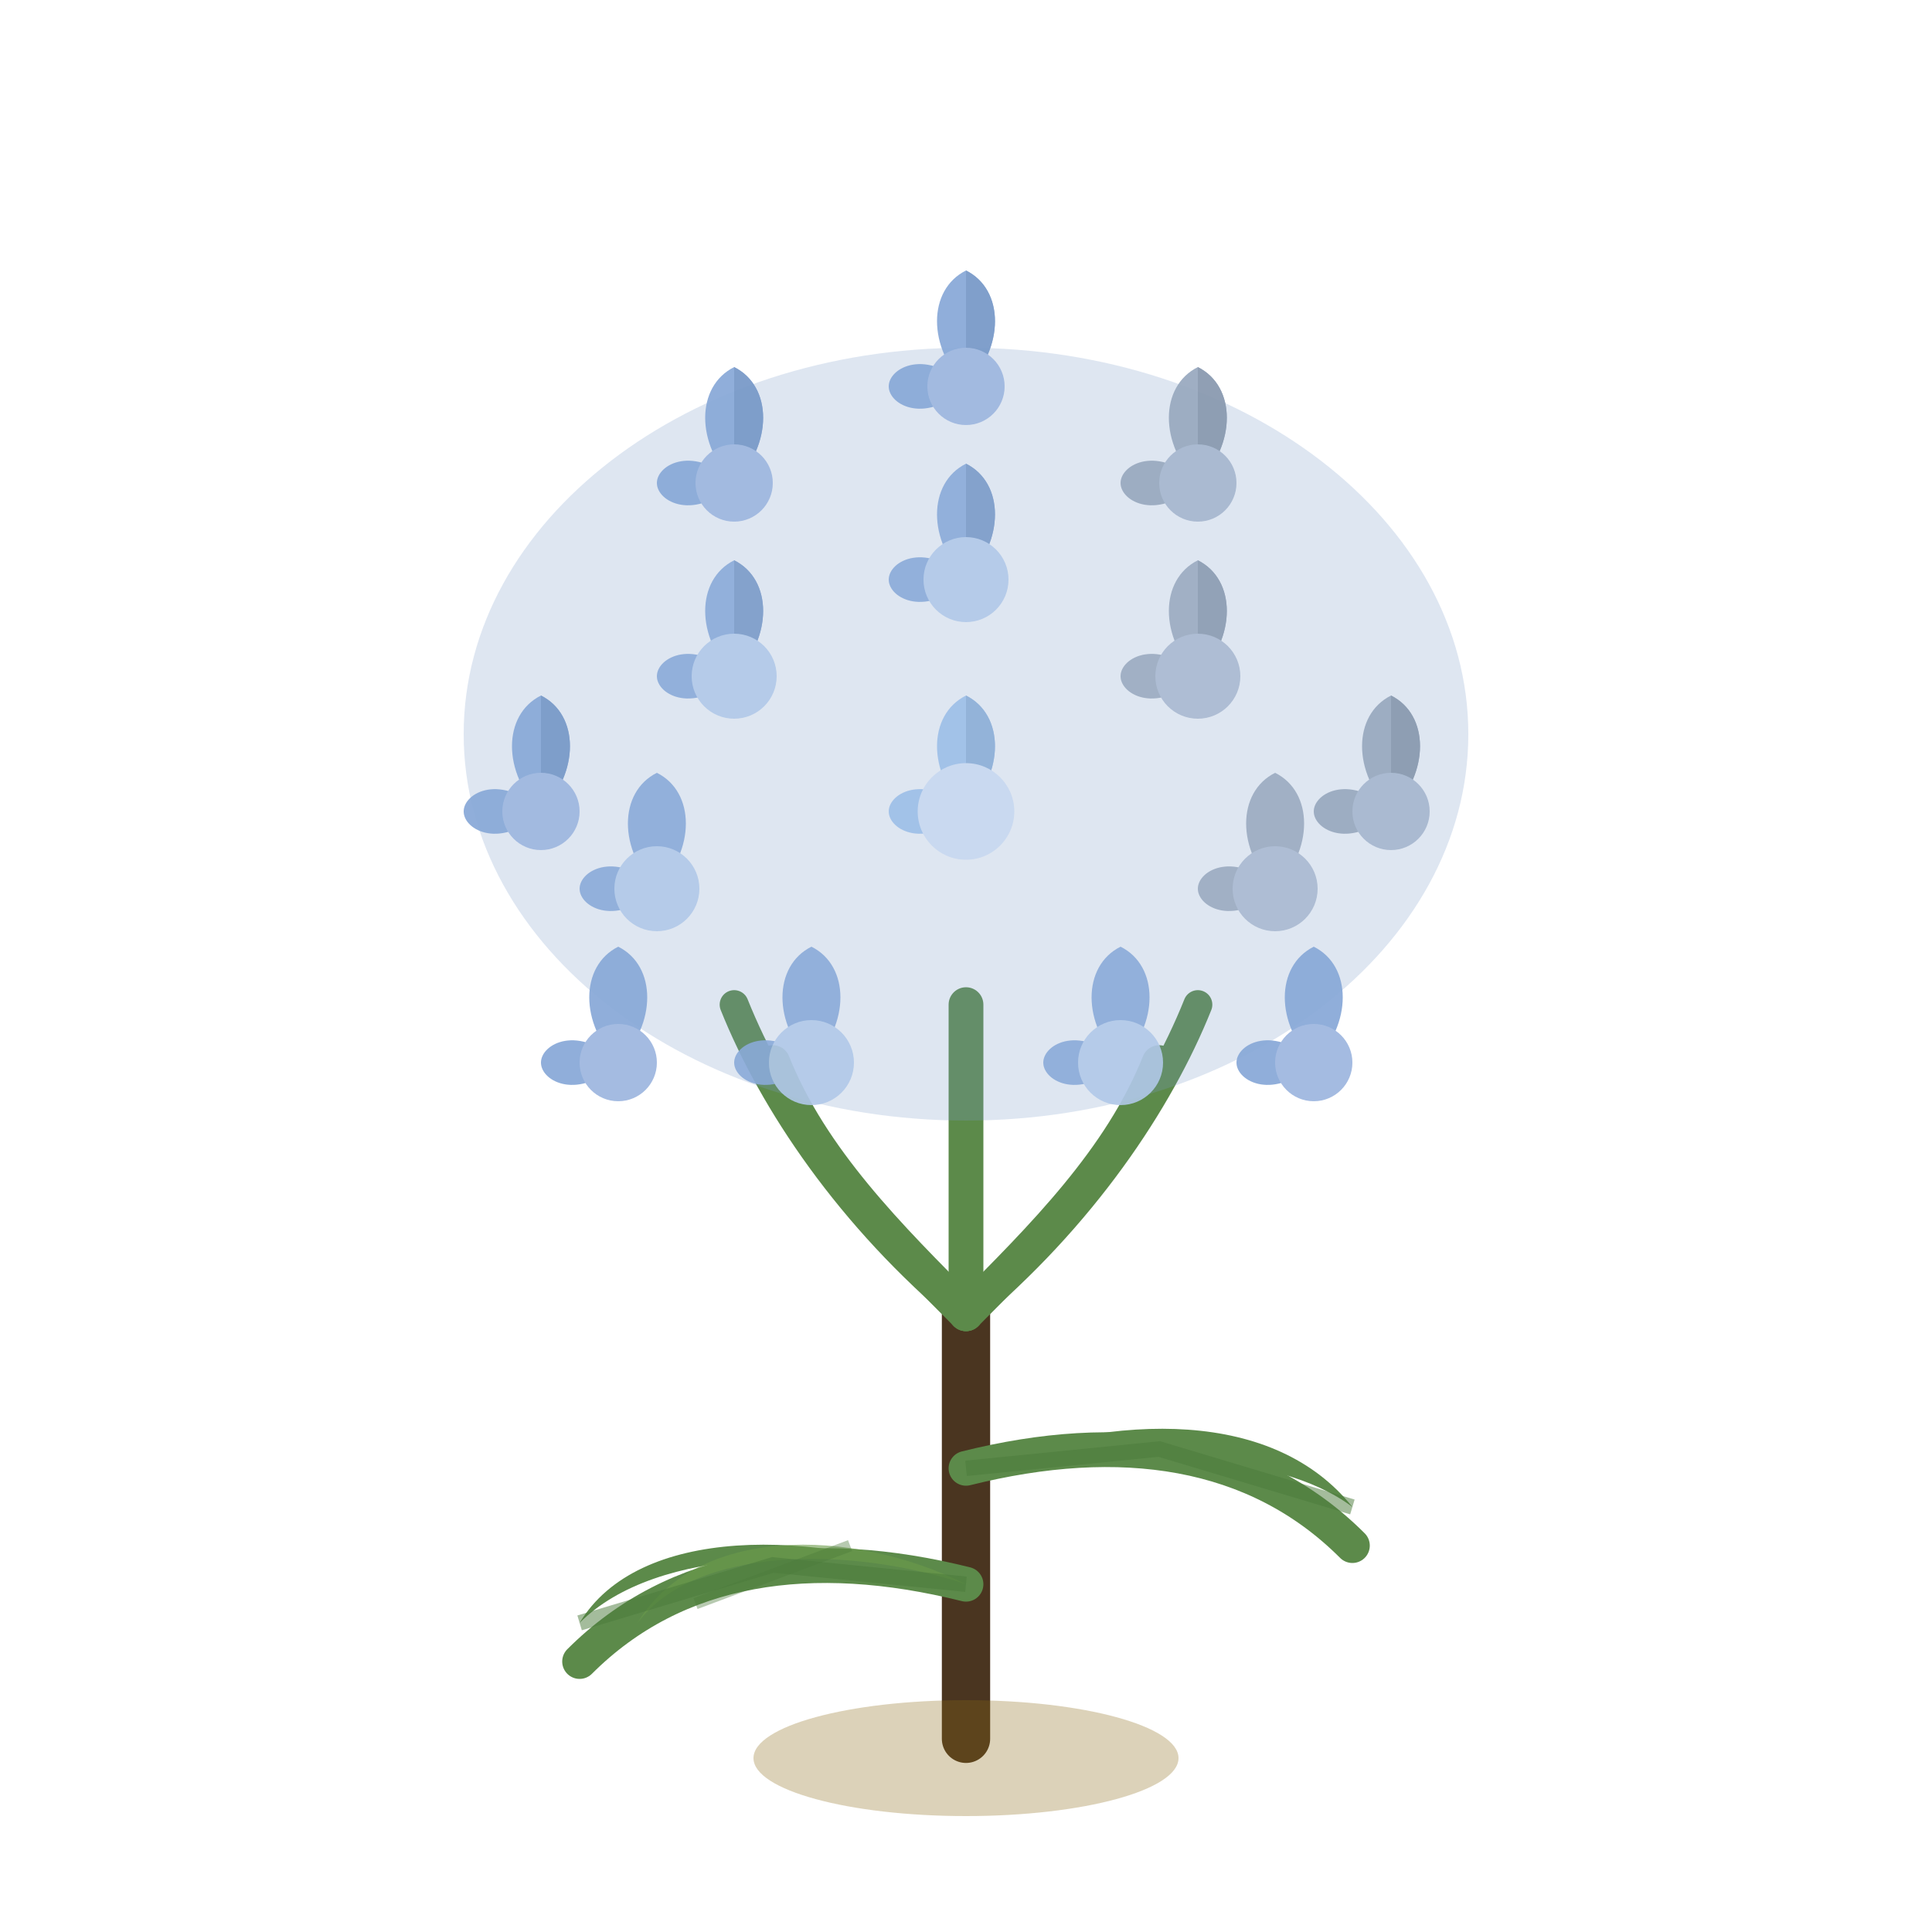
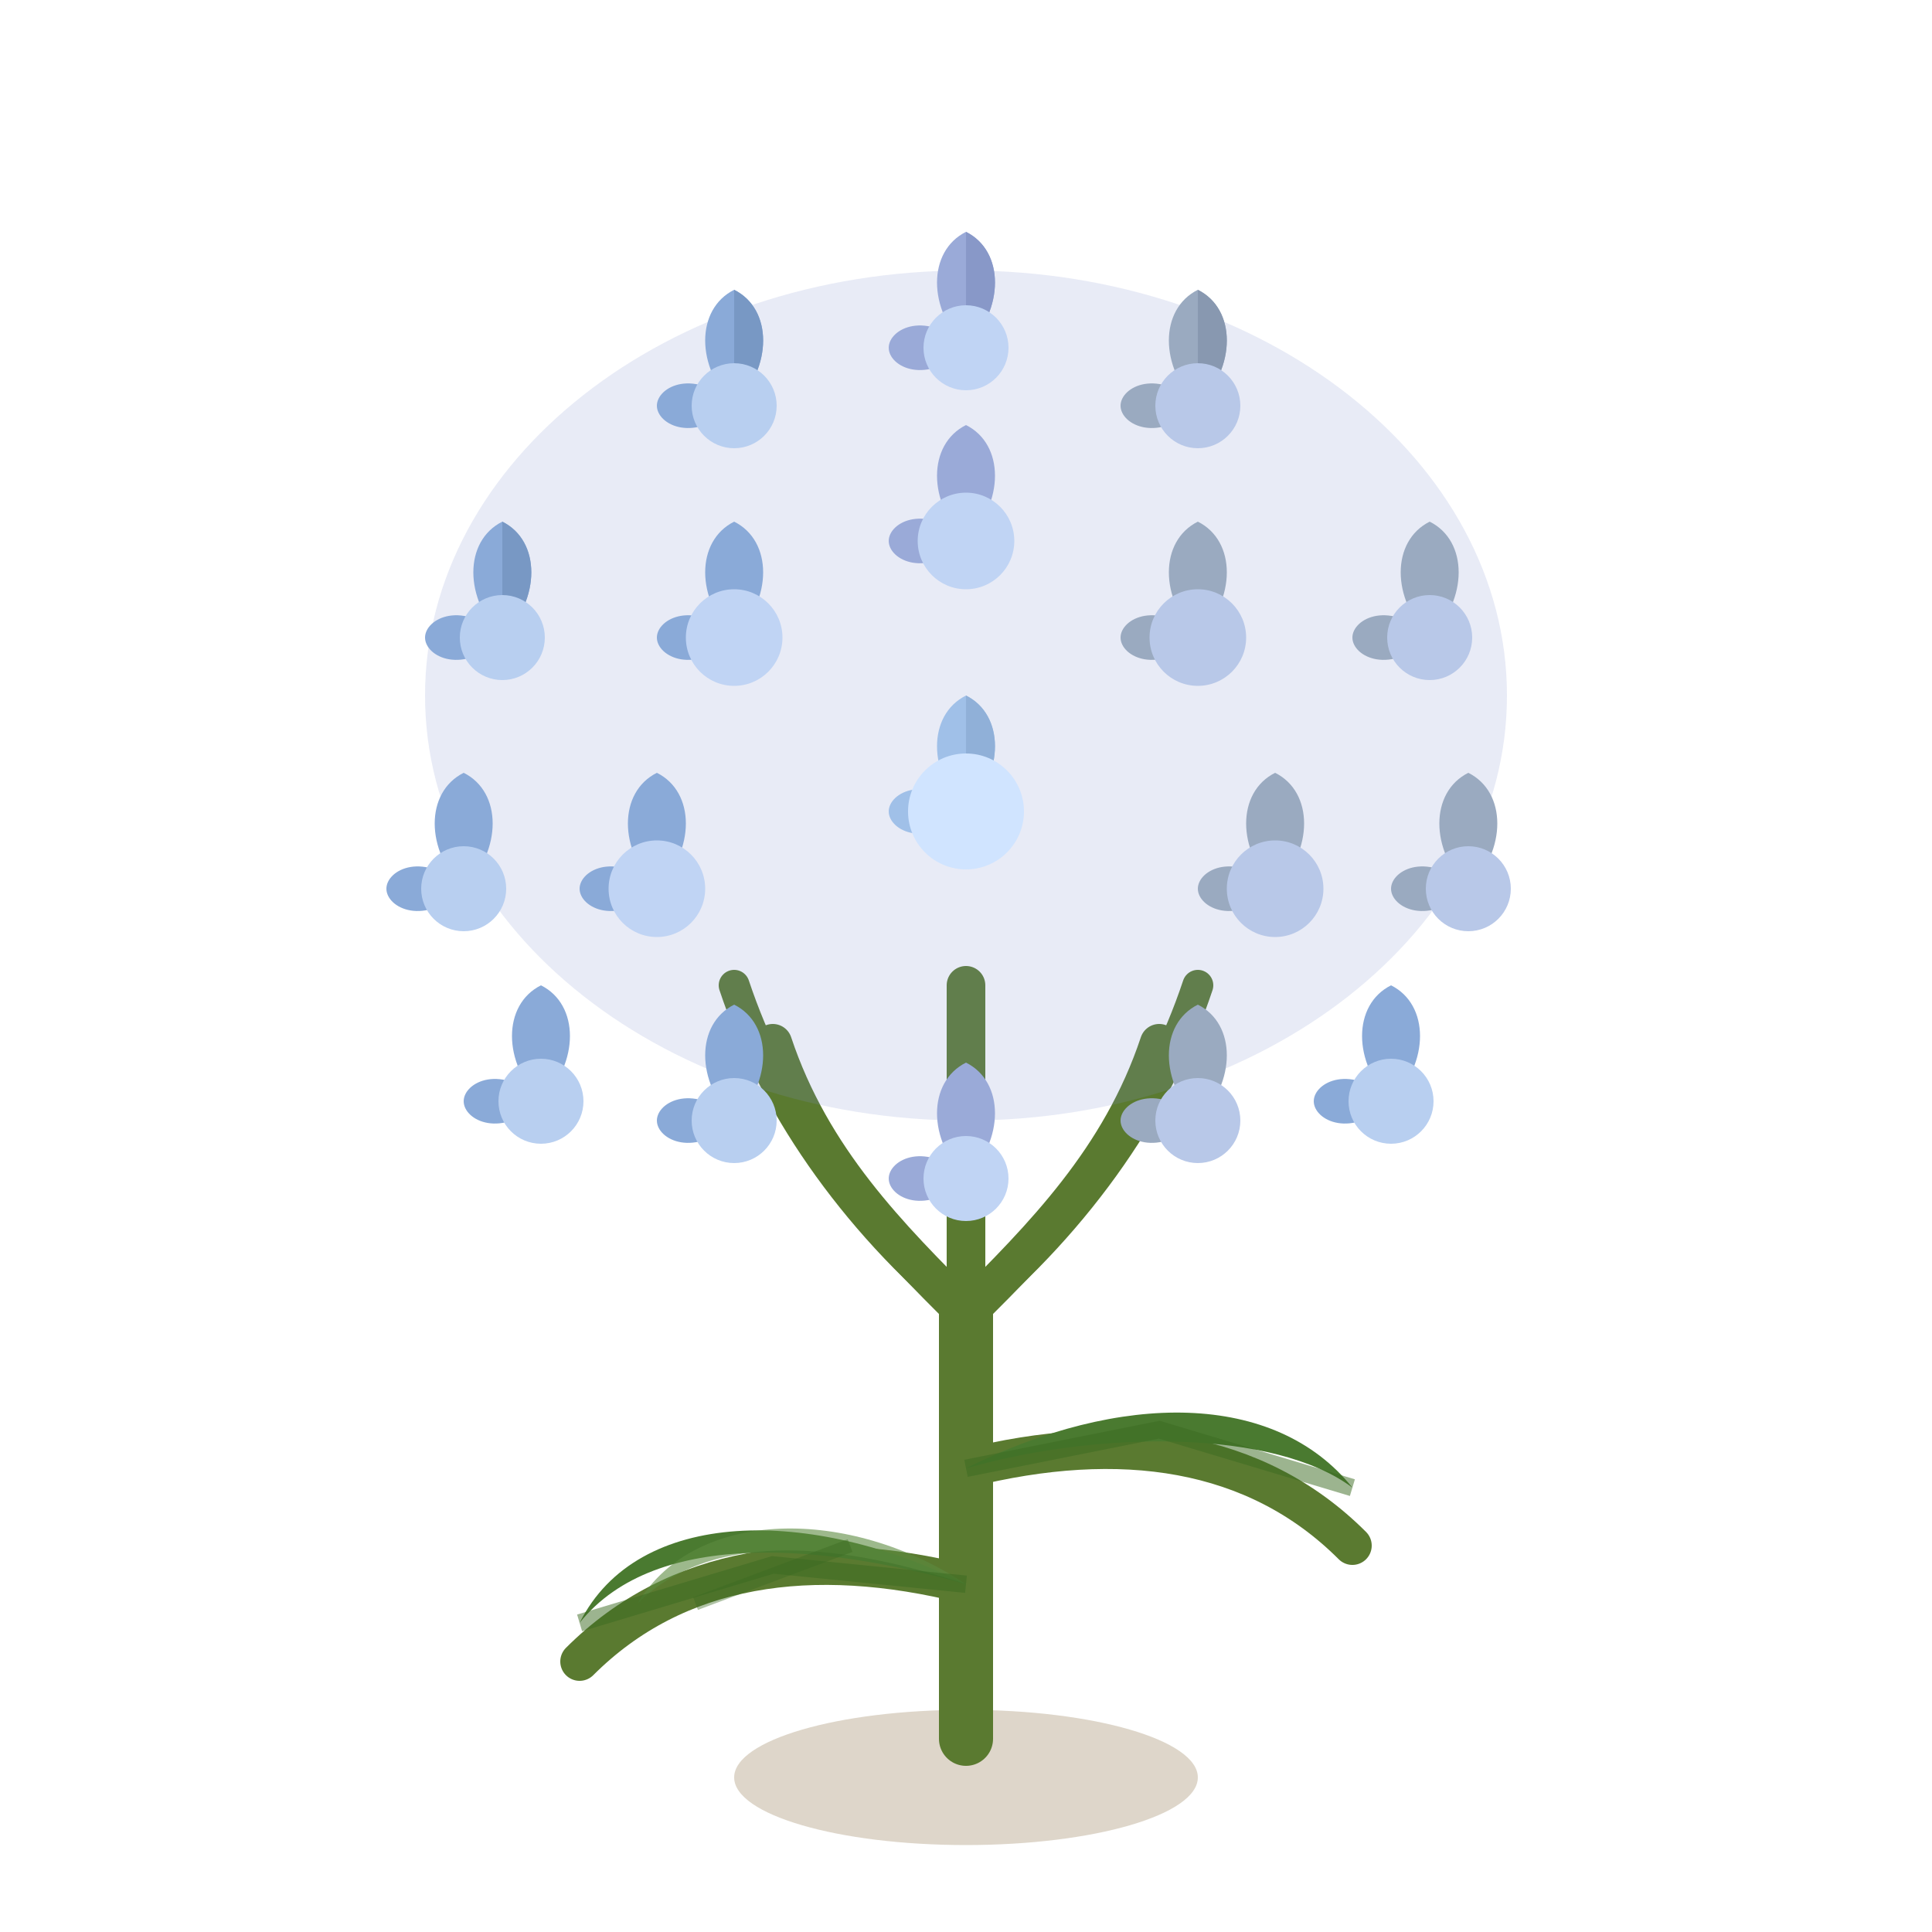
- <svg xmlns="http://www.w3.org/2000/svg" viewBox="0 0 100 100" fill="none">
-   <path d="M50 90 C50 85 50 78 50 68" stroke="#4A3520" stroke-width="2.5" stroke-linecap="round" />
-   <path d="M50 68 C46 64 42 60 40 55" stroke="#5C8A4A" stroke-width="1.8" stroke-linecap="round" />
-   <path d="M50 68 C54 64 58 60 60 55" stroke="#5C8A4A" stroke-width="1.8" stroke-linecap="round" />
-   <path d="M50 68 C50 62 50 57 50 52" stroke="#5C8A4A" stroke-width="1.8" stroke-linecap="round" />
-   <path d="M50 68 C44 63 40 57 38 52" stroke="#5C8A4A" stroke-width="1.5" stroke-linecap="round" />
-   <path d="M50 68 C56 63 60 57 62 52" stroke="#5C8A4A" stroke-width="1.5" stroke-linecap="round" />
-   <path d="M50 82 C42 80 35 81 30 86" stroke="#5C8A4A" stroke-width="1.8" stroke-linecap="round" />
-   <path d="M50 76 C58 74 65 75 70 80" stroke="#5C8A4A" stroke-width="1.8" stroke-linecap="round" />
-   <path d="M50 82 C42 79 33 79 30 84 C34 80 43 80 50 82Z" fill="#5C8A4A" />
-   <path d="M50 82 C44 79 36 79 33 84C36 80 44 80 50 82Z" fill="#6B9B4A" opacity="0.6" />
-   <path d="M50 76 C58 73 66 73 70 78 C66 75 58 75 50 76Z" fill="#5C8A4A" />
-   <path d="M30 84 L40 81 L50 82" stroke="#4A7A3A" stroke-width="0.8" opacity="0.5" />
-   <path d="M36 83 L44 80" stroke="#4A7A3A" stroke-width="0.6" opacity="0.4" />
-   <path d="M70 78 L60 75 L50 76" stroke="#4A7A3A" stroke-width="0.8" opacity="0.5" />
-   <ellipse cx="50" cy="38" rx="26" ry="20" fill="#7A9AC8" opacity="0.25" />
-   <g opacity="0.95">
-     <path d="M28 42 C26 40 26 37 28 36 C30 37 30 40 28 42Z" fill="#8AAAD8" />
-     <path d="M28 42 C30 44 33 44 34 42 C33 44 30 44 28 42Z" fill="#7A9AC8" />
-     <path d="M28 42 C26 44 24 43 24 42 C24 41 26 40 28 42Z" fill="#8AAAD8" />
-     <path d="M28 42 C30 40 30 37 28 36Z" fill="#7A9AC8" />
-     <circle cx="28" cy="42" r="2" fill="#A0B8E0" />
-     <path d="M38 25 C36 23 36 20 38 19 C40 20 40 23 38 25Z" fill="#8AAAD8" />
-     <path d="M38 25 C40 27 43 27 44 25 C43 27 40 27 38 25Z" fill="#7A9AC8" />
-     <path d="M38 25 C36 27 34 26 34 25 C34 24 36 23 38 25Z" fill="#8AAAD8" />
-     <path d="M38 25 C40 23 40 20 38 19Z" fill="#7A9AC8" />
-     <circle cx="38" cy="25" r="2" fill="#A0B8E0" />
-     <path d="M50 20 C48 18 48 15 50 14 C52 15 52 18 50 20Z" fill="#8AAAD8" />
-     <path d="M50 20 C52 22 55 22 56 20 C55 22 52 22 50 20Z" fill="#7A9AC8" />
-     <path d="M50 20 C48 22 46 21 46 20 C46 19 48 18 50 20Z" fill="#8AAAD8" />
-     <path d="M50 20 C52 18 52 15 50 14Z" fill="#7A9AC8" />
-     <circle cx="50" cy="20" r="2" fill="#A0B8E0" />
-     <path d="M62 25 C60 23 60 20 62 19 C64 20 64 23 62 25Z" fill="#9AAAC0" />
-     <path d="M62 25 C64 27 67 27 68 25 C67 27 64 27 62 25Z" fill="#8A9AB0" />
-     <path d="M62 25 C60 27 58 26 58 25 C58 24 60 23 62 25Z" fill="#9AAAC0" />
-     <path d="M62 25 C64 23 64 20 62 19Z" fill="#8A9AB0" />
-     <circle cx="62" cy="25" r="2" fill="#A8B8D0" />
-     <path d="M72 42 C70 40 70 37 72 36 C74 37 74 40 72 42Z" fill="#9AAAC0" />
-     <path d="M72 42 C74 44 77 44 78 42 C77 44 74 44 72 42Z" fill="#8A9AB0" />
-     <path d="M72 42 C70 44 68 43 68 42 C68 41 70 40 72 42Z" fill="#9AAAC0" />
-     <path d="M72 42 C74 40 74 37 72 36Z" fill="#8A9AB0" />
-     <circle cx="72" cy="42" r="2" fill="#A8B8D0" />
-     <path d="M68 55 C66 53 66 50 68 49 C70 50 70 53 68 55Z" fill="#8AAAD8" />
-     <path d="M68 55 C70 57 73 57 74 55 C73 57 70 57 68 55Z" fill="#7A9AC8" />
-     <path d="M68 55 C66 57 64 56 64 55 C64 54 66 53 68 55Z" fill="#8AAAD8" />
-     <circle cx="68" cy="55" r="2" fill="#A0B8E0" />
-     <path d="M32 55 C30 53 30 50 32 49 C34 50 34 53 32 55Z" fill="#8AAAD8" />
-     <path d="M32 55 C34 57 37 57 38 55 C37 57 34 57 32 55Z" fill="#7A9AC8" />
-     <path d="M32 55 C30 57 28 56 28 55 C28 54 30 53 32 55Z" fill="#8AAAD8" />
-     <circle cx="32" cy="55" r="2" fill="#A0B8E0" />
-   </g>
-   <g opacity="0.9">
-     <path d="M38 35 C36 33 36 30 38 29 C40 30 40 33 38 35Z" fill="#8AAAD8" />
-     <path d="M38 35 C40 37 43 37 44 35 C43 37 40 37 38 35Z" fill="#7A9AC8" />
-     <path d="M38 35 C36 37 34 36 34 35 C34 34 36 33 38 35Z" fill="#8AAAD8" />
-     <path d="M38 35 C40 33 40 30 38 29Z" fill="#7A9AC8" />
-     <circle cx="38" cy="35" r="2.2" fill="#B0C8E8" />
-     <path d="M50 30 C48 28 48 25 50 24 C52 25 52 28 50 30Z" fill="#8AAAD8" />
-     <path d="M50 30 C52 32 55 32 56 30 C55 32 52 32 50 30Z" fill="#7A9AC8" />
-     <path d="M50 30 C48 32 46 31 46 30 C46 29 48 28 50 30Z" fill="#8AAAD8" />
-     <path d="M50 30 C52 28 52 25 50 24Z" fill="#7A9AC8" />
-     <circle cx="50" cy="30" r="2.2" fill="#B0C8E8" />
-     <path d="M62 35 C60 33 60 30 62 29 C64 30 64 33 62 35Z" fill="#9AAAC0" />
-     <path d="M62 35 C64 37 67 37 68 35 C67 37 64 37 62 35Z" fill="#8A9AB0" />
-     <path d="M62 35 C60 37 58 36 58 35 C58 34 60 33 62 35Z" fill="#9AAAC0" />
-     <path d="M62 35 C64 33 64 30 62 29Z" fill="#8A9AB0" />
-     <circle cx="62" cy="35" r="2.2" fill="#A8B8D0" />
-     <path d="M34 46 C32 44 32 41 34 40 C36 41 36 44 34 46Z" fill="#8AAAD8" />
-     <path d="M34 46 C36 48 39 48 40 46 C39 48 36 48 34 46Z" fill="#7A9AC8" />
-     <path d="M34 46 C32 48 30 47 30 46 C30 45 32 44 34 46Z" fill="#8AAAD8" />
-     <circle cx="34" cy="46" r="2.2" fill="#B0C8E8" />
-     <path d="M66 46 C64 44 64 41 66 40 C68 41 68 44 66 46Z" fill="#9AAAC0" />
-     <path d="M66 46 C68 48 71 48 72 46 C71 48 68 48 66 46Z" fill="#8A9AB0" />
-     <path d="M66 46 C64 48 62 47 62 46 C62 45 64 44 66 46Z" fill="#9AAAC0" />
-     <circle cx="66" cy="46" r="2.2" fill="#A8B8D0" />
-     <path d="M42 55 C40 53 40 50 42 49 C44 50 44 53 42 55Z" fill="#8AAAD8" />
-     <path d="M42 55 C44 57 47 57 48 55 C47 57 44 57 42 55Z" fill="#7A9AC8" />
-     <path d="M42 55 C40 57 38 56 38 55 C38 54 40 53 42 55Z" fill="#8AAAD8" />
-     <circle cx="42" cy="55" r="2.2" fill="#B0C8E8" />
-     <path d="M58 55 C56 53 56 50 58 49 C60 50 60 53 58 55Z" fill="#8AAAD8" />
-     <path d="M58 55 C60 57 63 57 64 55 C63 57 60 57 58 55Z" fill="#7A9AC8" />
-     <path d="M58 55 C56 57 54 56 54 55 C54 54 56 53 58 55Z" fill="#8AAAD8" />
-     <circle cx="58" cy="55" r="2.2" fill="#B0C8E8" />
-   </g>
-   <g opacity="0.95">
-     <path d="M50 42 C48 40 48 37 50 36 C52 37 52 40 50 42Z" fill="#A0C0E8" />
-     <path d="M50 42 C52 44 55 44 56 42 C55 44 52 44 50 42Z" fill="#90B0D8" />
-     <path d="M50 42 C48 44 46 43 46 42 C46 41 48 40 50 42Z" fill="#A0C0E8" />
-     <path d="M50 42 C52 40 52 37 50 36Z" fill="#90B0D8" />
-     <circle cx="50" cy="42" r="2.5" fill="#C8D8F0" />
-   </g>
-   <ellipse cx="50" cy="91" rx="11" ry="3" fill="#8B6914" opacity="0.3" />
+ <svg xmlns="http://www.w3.org/2000/svg" viewBox="0 0 100 100">
+   <ellipse cx="50" cy="92" rx="12" ry="3.5" fill="#7A5C2A" opacity="0.25" />
+   <path d="M50 90 C50 84 50 76 50 68" stroke="#5A7A30" stroke-width="2.8" stroke-linecap="round" fill="none" />
+   <path d="M50 68 C46 64 42 60 40 54" stroke="#5A7A30" stroke-width="2" stroke-linecap="round" fill="none" />
+   <path d="M50 68 C54 64 58 60 60 54" stroke="#5A7A30" stroke-width="2" stroke-linecap="round" fill="none" />
+   <path d="M50 68 C50 62 50 56 50 51" stroke="#5A7A30" stroke-width="2" stroke-linecap="round" fill="none" />
+   <path d="M50 68 C44 63 40 57 38 51" stroke="#5A7A30" stroke-width="1.6" stroke-linecap="round" fill="none" />
+   <path d="M50 68 C56 63 60 57 62 51" stroke="#5A7A30" stroke-width="1.6" stroke-linecap="round" fill="none" />
+   <path d="M50 82 C42 80 35 81 30 86" stroke="#5A7A30" stroke-width="2" stroke-linecap="round" fill="none" />
+   <path d="M50 76 C58 74 65 75 70 80" stroke="#5A7A30" stroke-width="2" stroke-linecap="round" fill="none" />
+   <path d="M50 82 C42 78 33 78 30 84 C34 79 43 80 50 82Z" fill="#4A7A30" />
+   <path d="M50 82 C44 78 36 78 33 83 C37 79 44 80 50 82Z" fill="#5C8A40" opacity="0.6" />
+   <path d="M50 76 C58 72 66 72 70 77 C66 74 57 74 50 76Z" fill="#4A7A30" />
+   <path d="M30 84 L40 81 L50 82" stroke="#3A6A20" stroke-width="0.9" fill="none" opacity="0.5" />
+   <path d="M36 83 L44 80" stroke="#3A6A20" stroke-width="0.7" fill="none" opacity="0.4" />
+   <path d="M70 77 L60 74 L50 76" stroke="#3A6A20" stroke-width="0.9" fill="none" opacity="0.5" />
+   <ellipse cx="50" cy="36" rx="28" ry="22" fill="#8090CC" opacity="0.18" />
+   <path d="M38 21 C36 19 36 16 38 15 C40 16 40 19 38 21Z" fill="#8AAAD8" />
+   <path d="M38 21 C40 23 43 23 44 21 C43 23 40 23 38 21Z" fill="#7898C4" />
+   <path d="M38 21 C36 23 34 22 34 21 C34 20 36 19 38 21Z" fill="#8AAAD8" />
+   <path d="M38 21 C40 19 40 16 38 15Z" fill="#7898C4" />
+   <circle cx="38" cy="21" r="2.2" fill="#B8CFF0" />
+   <path d="M50 18 C48 16 48 13 50 12 C52 13 52 16 50 18Z" fill="#9AAAD8" />
+   <path d="M50 18 C52 20 55 20 56 18 C55 20 52 20 50 18Z" fill="#8898C8" />
+   <path d="M50 18 C48 20 46 19 46 18 C46 17 48 16 50 18Z" fill="#9AAAD8" />
+   <path d="M50 18 C52 16 52 13 50 12Z" fill="#8898C8" />
+   <circle cx="50" cy="18" r="2.2" fill="#C0D4F4" />
+   <path d="M62 21 C60 19 60 16 62 15 C64 16 64 19 62 21Z" fill="#9AAAC0" />
+   <path d="M62 21 C64 23 67 23 68 21 C67 23 64 23 62 21Z" fill="#8898B0" />
+   <path d="M62 21 C60 23 58 22 58 21 C58 20 60 19 62 21Z" fill="#9AAAC0" />
+   <path d="M62 21 C64 19 64 16 62 15Z" fill="#8898B0" />
+   <circle cx="62" cy="21" r="2.2" fill="#B8C8E8" />
+   <path d="M26 33 C24 31 24 28 26 27 C28 28 28 31 26 33Z" fill="#8AAAD8" />
+   <path d="M26 33 C28 35 31 35 32 33 C31 35 28 35 26 33Z" fill="#7898C4" />
+   <path d="M26 33 C24 35 22 34 22 33 C22 32 24 31 26 33Z" fill="#8AAAD8" />
+   <path d="M26 33 C28 31 28 28 26 27Z" fill="#7898C4" />
+   <circle cx="26" cy="33" r="2.2" fill="#B8CFF0" />
+   <path d="M24 46 C22 44 22 41 24 40 C26 41 26 44 24 46Z" fill="#8AAAD8" />
+   <path d="M24 46 C26 48 29 48 30 46 C29 48 26 48 24 46Z" fill="#7898C4" />
+   <path d="M24 46 C22 48 20 47 20 46 C20 45 22 44 24 46Z" fill="#8AAAD8" />
+   <circle cx="24" cy="46" r="2.2" fill="#B8CFF0" />
+   <path d="M28 57 C26 55 26 52 28 51 C30 52 30 55 28 57Z" fill="#8AAAD8" />
+   <path d="M28 57 C30 59 33 59 34 57 C33 59 30 59 28 57Z" fill="#7898C4" />
+   <path d="M28 57 C26 59 24 58 24 57 C24 56 26 55 28 57Z" fill="#8AAAD8" />
+   <circle cx="28" cy="57" r="2.2" fill="#B8CFF0" />
+   <path d="M74 33 C72 31 72 28 74 27 C76 28 76 31 74 33Z" fill="#9AAAC0" />
+   <path d="M74 33 C76 35 79 35 80 33 C79 35 76 35 74 33Z" fill="#8898B0" />
+   <path d="M74 33 C72 35 70 34 70 33 C70 32 72 31 74 33Z" fill="#9AAAC0" />
+   <circle cx="74" cy="33" r="2.2" fill="#B8C8E8" />
+   <path d="M76 46 C74 44 74 41 76 40 C78 41 78 44 76 46Z" fill="#9AAAC0" />
+   <path d="M76 46 C78 48 81 48 82 46 C81 48 78 48 76 46Z" fill="#8898B0" />
+   <path d="M76 46 C74 48 72 47 72 46 C72 45 74 44 76 46Z" fill="#9AAAC0" />
+   <circle cx="76" cy="46" r="2.2" fill="#B8C8E8" />
+   <path d="M72 57 C70 55 70 52 72 51 C74 52 74 55 72 57Z" fill="#8AAAD8" />
+   <path d="M72 57 C74 59 77 59 78 57 C77 59 74 59 72 57Z" fill="#7898C4" />
+   <path d="M72 57 C70 59 68 58 68 57 C68 56 70 55 72 57Z" fill="#8AAAD8" />
+   <circle cx="72" cy="57" r="2.2" fill="#B8CFF0" />
+   <path d="M38 58 C36 56 36 53 38 52 C40 53 40 56 38 58Z" fill="#8AAAD8" />
+   <path d="M38 58 C40 60 43 60 44 58 C43 60 40 60 38 58Z" fill="#7898C4" />
+   <path d="M38 58 C36 60 34 59 34 58 C34 57 36 56 38 58Z" fill="#8AAAD8" />
+   <circle cx="38" cy="58" r="2.2" fill="#B8CFF0" />
+   <path d="M50 61 C48 59 48 56 50 55 C52 56 52 59 50 61Z" fill="#9AAAD8" />
+   <path d="M50 61 C52 63 55 63 56 61 C55 63 52 63 50 61Z" fill="#8898C8" />
+   <path d="M50 61 C48 63 46 62 46 61 C46 60 48 59 50 61Z" fill="#9AAAD8" />
+   <circle cx="50" cy="61" r="2.2" fill="#C0D4F4" />
+   <path d="M62 58 C60 56 60 53 62 52 C64 53 64 56 62 58Z" fill="#9AAAC0" />
+   <path d="M62 58 C64 60 67 60 68 58 C67 60 64 60 62 58Z" fill="#8898B0" />
+   <path d="M62 58 C60 60 58 59 58 58 C58 57 60 56 62 58Z" fill="#9AAAC0" />
+   <circle cx="62" cy="58" r="2.2" fill="#B8C8E8" />
+   <path d="M38 33 C36 31 36 28 38 27 C40 28 40 31 38 33Z" fill="#8AAAD8" />
+   <path d="M38 33 C40 35 43 35 44 33 C43 35 40 35 38 33Z" fill="#7898C4" />
+   <path d="M38 33 C36 35 34 34 34 33 C34 32 36 31 38 33Z" fill="#8AAAD8" />
+   <circle cx="38" cy="33" r="2.5" fill="#C0D4F4" />
+   <path d="M50 28 C48 26 48 23 50 22 C52 23 52 26 50 28Z" fill="#9AAAD8" />
+   <path d="M50 28 C52 30 55 30 56 28 C55 30 52 30 50 28Z" fill="#8898C8" />
+   <path d="M50 28 C48 30 46 29 46 28 C46 27 48 26 50 28Z" fill="#9AAAD8" />
+   <circle cx="50" cy="28" r="2.5" fill="#C0D4F4" />
+   <path d="M62 33 C60 31 60 28 62 27 C64 28 64 31 62 33Z" fill="#9AAAC0" />
+   <path d="M62 33 C64 35 67 35 68 33 C67 35 64 35 62 33Z" fill="#8898B0" />
+   <path d="M62 33 C60 35 58 34 58 33 C58 32 60 31 62 33Z" fill="#9AAAC0" />
+   <circle cx="62" cy="33" r="2.5" fill="#B8C8E8" />
+   <path d="M34 46 C32 44 32 41 34 40 C36 41 36 44 34 46Z" fill="#8AAAD8" />
+   <path d="M34 46 C36 48 39 48 40 46 C39 48 36 48 34 46Z" fill="#7898C4" />
+   <path d="M34 46 C32 48 30 47 30 46 C30 45 32 44 34 46Z" fill="#8AAAD8" />
+   <circle cx="34" cy="46" r="2.5" fill="#C0D4F4" />
+   <path d="M66 46 C64 44 64 41 66 40 C68 41 68 44 66 46Z" fill="#9AAAC0" />
+   <path d="M66 46 C68 48 71 48 72 46 C71 48 68 48 66 46Z" fill="#8898B0" />
+   <path d="M66 46 C64 48 62 47 62 46 C62 45 64 44 66 46Z" fill="#9AAAC0" />
+   <circle cx="66" cy="46" r="2.5" fill="#B8C8E8" />
+   <path d="M50 42 C48 40 48 37 50 36 C52 37 52 40 50 42Z" fill="#A0C0E8" />
+   <path d="M50 42 C52 44 55 44 56 42 C55 44 52 44 50 42Z" fill="#90B0D8" />
+   <path d="M50 42 C48 44 46 43 46 42 C46 41 48 40 50 42Z" fill="#A0C0E8" />
+   <path d="M50 42 C52 40 52 37 50 36Z" fill="#90B0D8" />
+   <circle cx="50" cy="42" r="3" fill="#D0E4FF" />
</svg>
